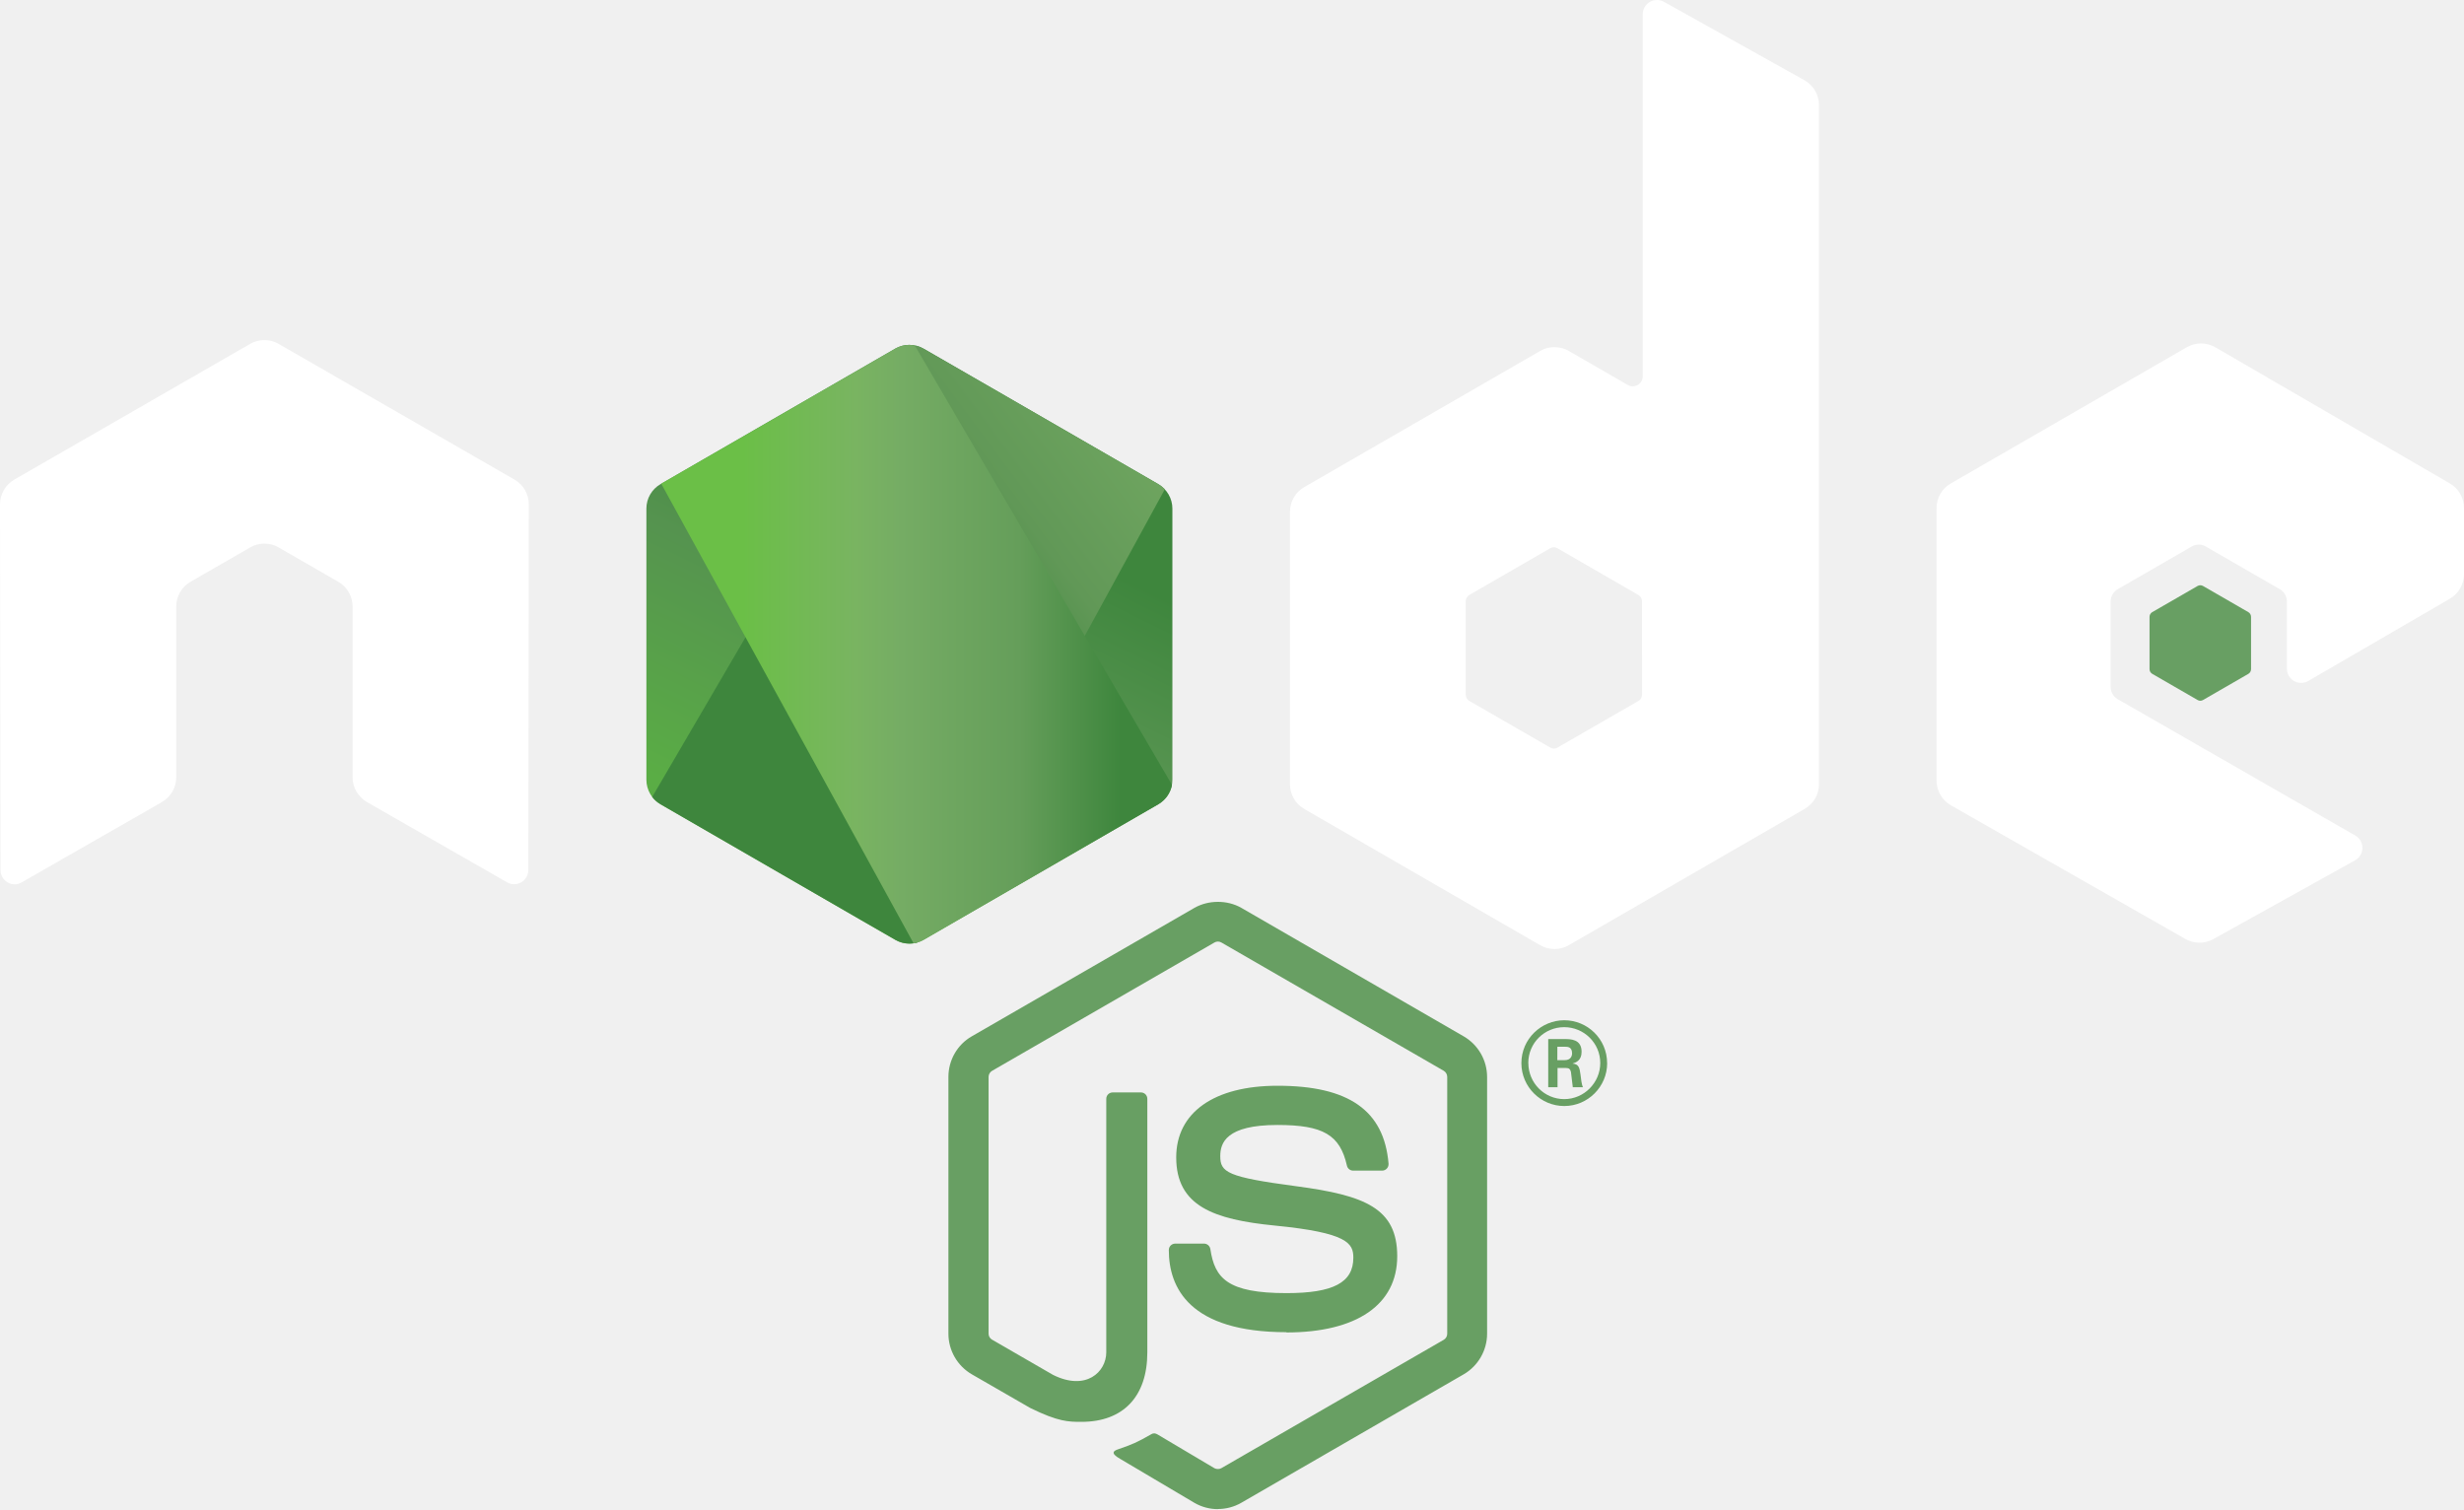
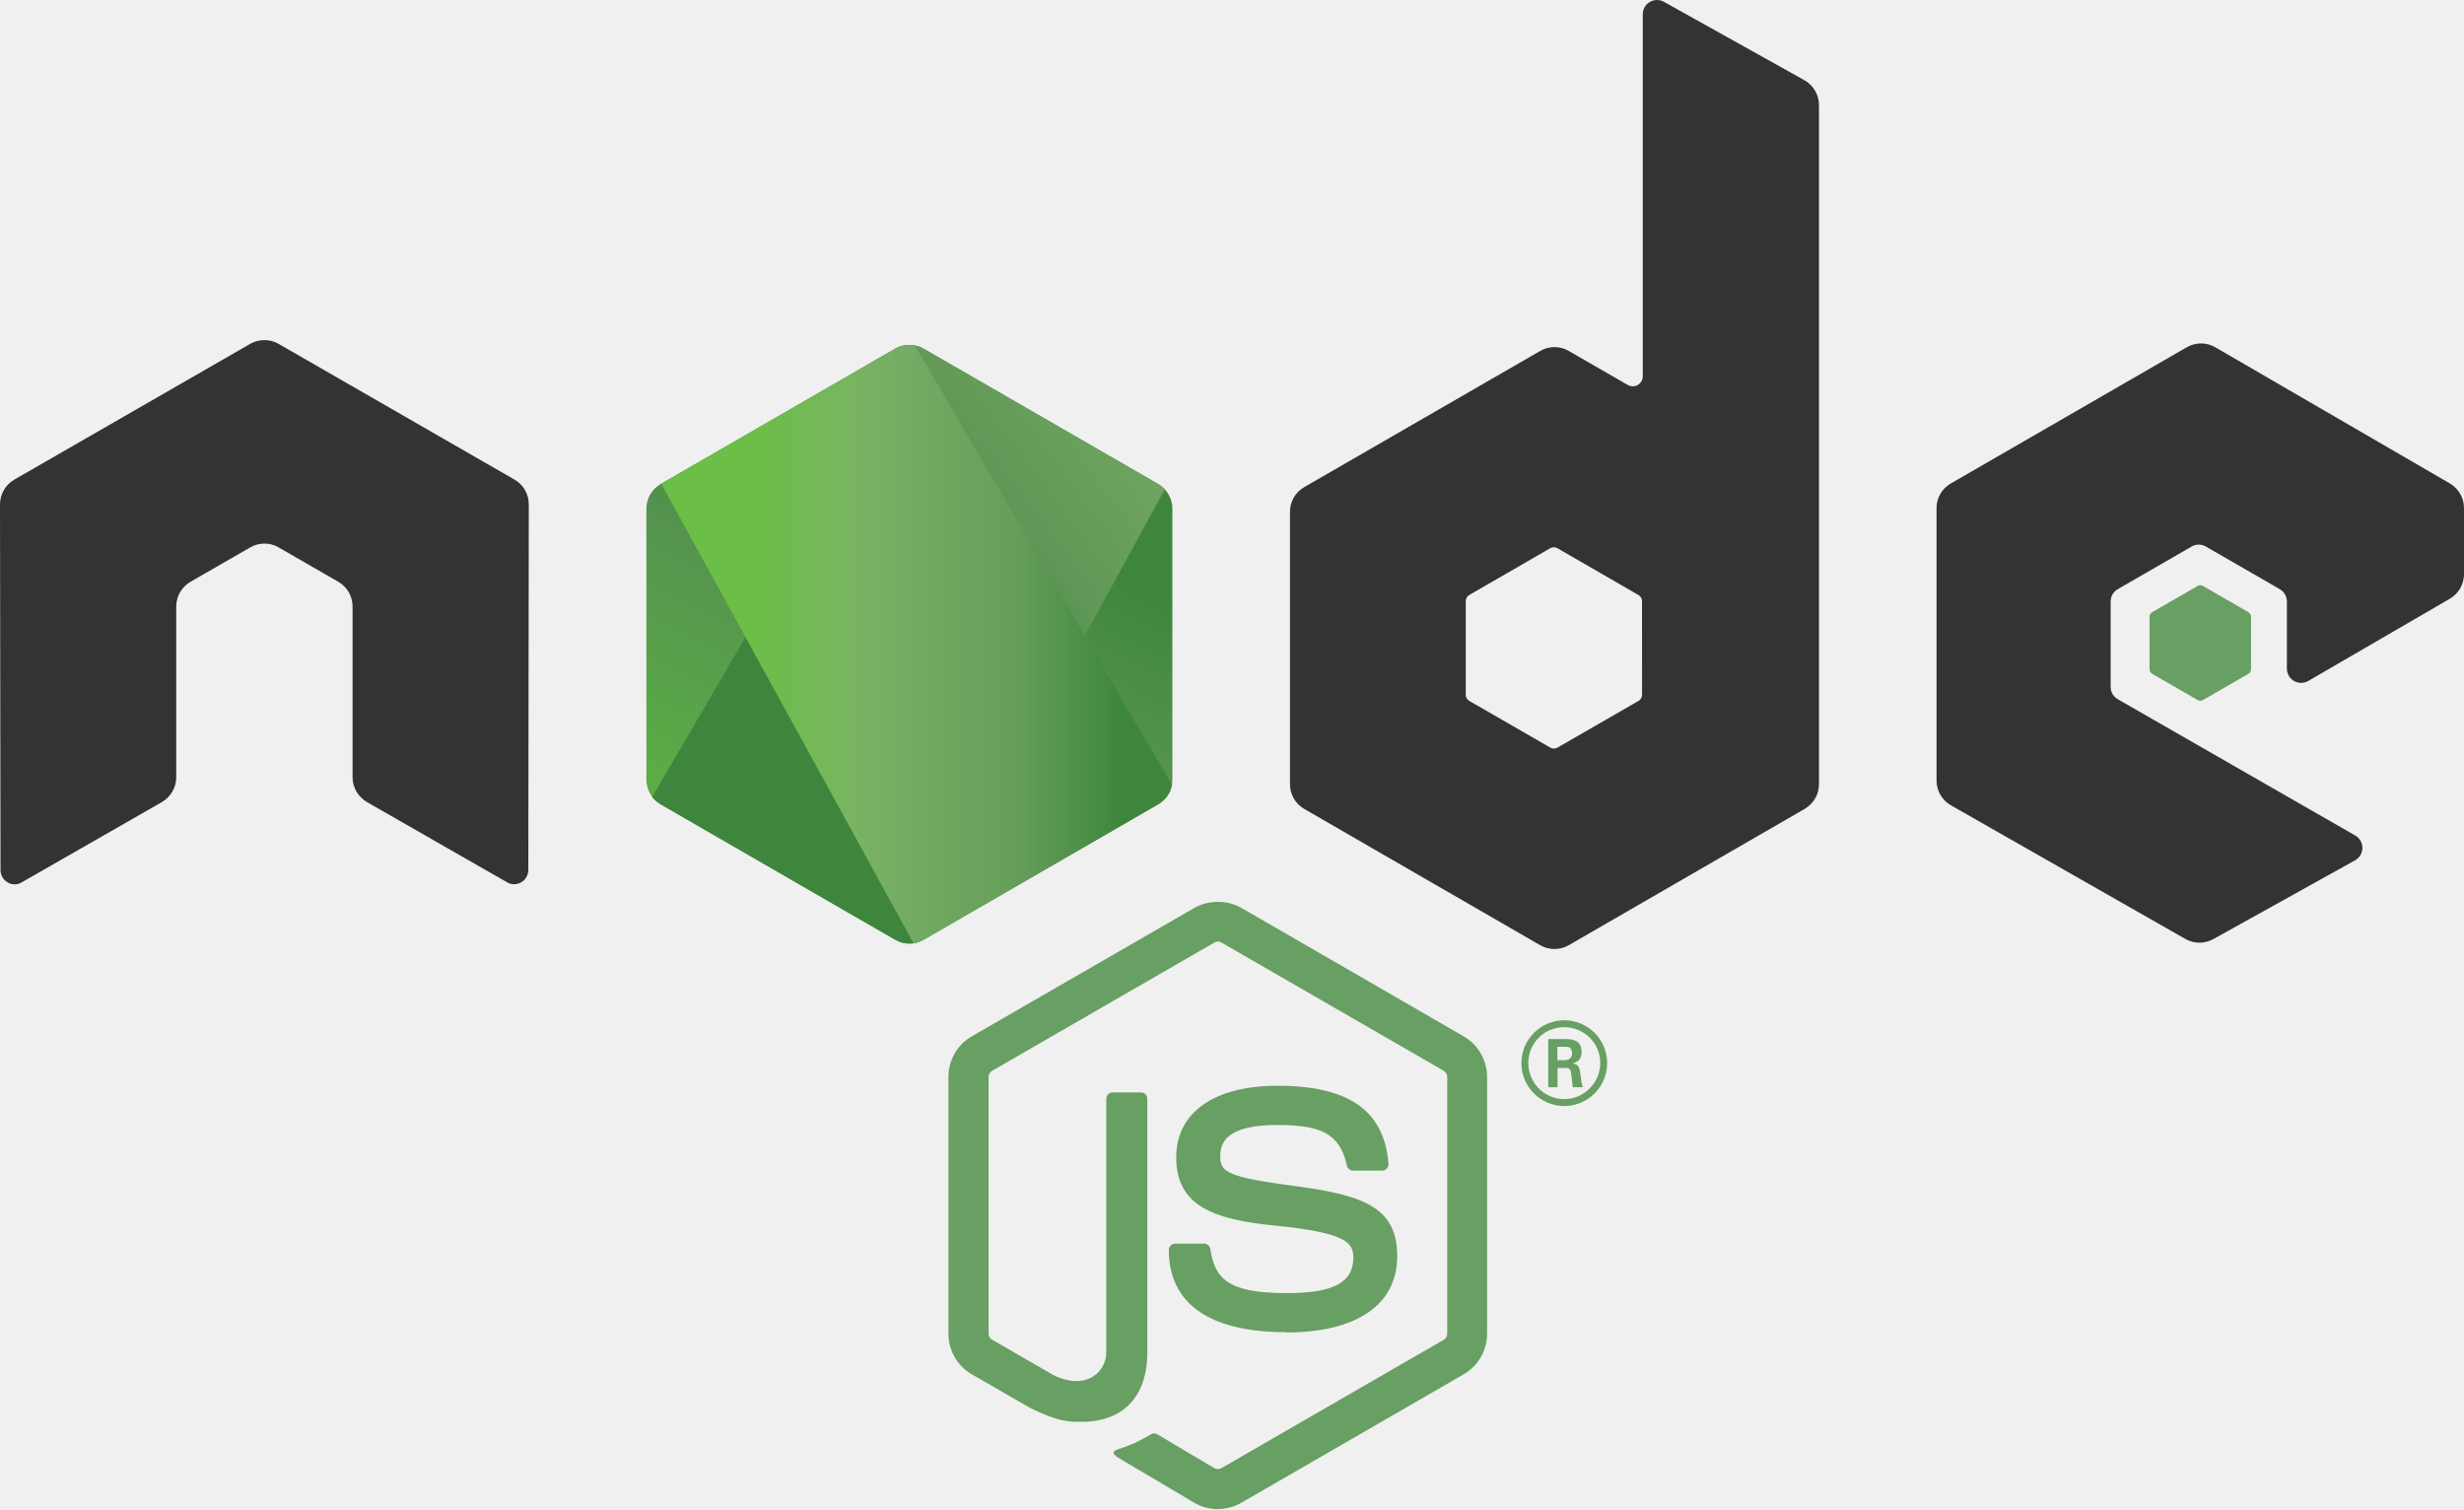
- <svg xmlns="http://www.w3.org/2000/svg" viewBox="0 0 442.37 270.929">
+ <svg xmlns="http://www.w3.org/2000/svg" version="1.2" viewBox="0 0 442.37 270.929">
  <defs>
+     <clipPath id="a">
+       <path d="M239.03 226.605l-42.13 24.317c-1.578.91-2.546 2.59-2.546 4.406v48.668c0 1.817.968 3.496 2.546 4.406l42.133 24.336c1.575.907 3.517.907 5.09 0l42.126-24.336c1.57-.91 2.54-2.59 2.54-4.406v-48.668c0-1.816-.97-3.496-2.55-4.406l-42.12-24.317c-.79-.453-1.67-.68-2.55-.68-.88 0-1.76.227-2.55.68" />
+     </clipPath>
    <linearGradient id="b" x1="-.348" x2="1.251" gradientTransform="rotate(116.114 53.1 202.97) scale(86.48)" gradientUnits="userSpaceOnUse">
-       <stop offset=".3" stop-color="#3e863d" />
-       <stop offset=".5" stop-color="#55934f" />
-       <stop offset=".8" stop-color="#5aad45" />
+       <stop offset=".3" stop-color="#3E863D" />
+       <stop offset=".5" stop-color="#55934F" />
+       <stop offset=".8" stop-color="#5AAD45" />
    </linearGradient>
+     <clipPath id="c">
+       <path d="M195.398 307.086c.403.523.907.976 1.5 1.316l36.14 20.875 6.02 3.46c.9.52 1.926.74 2.934.665.336-.027.672-.09 1-.183l44.434-81.36c-.34-.37-.738-.68-1.184-.94l-27.586-15.93-14.582-8.39c-.414-.24-.863-.41-1.32-.53zm0 0" />
+     </clipPath>
    <linearGradient id="d" x1="-.456" x2=".582" gradientTransform="rotate(-36.46 550.846 -214.337) scale(132.798)" gradientUnits="userSpaceOnUse">
-       <stop offset=".57" stop-color="#3e863d" />
+       <stop offset=".57" stop-color="#3E863D" />
      <stop offset=".72" stop-color="#619857" />
-       <stop offset="1" stop-color="#76ac64" />
+       <stop offset="1" stop-color="#76AC64" />
    </linearGradient>
+     <clipPath id="e">
+       <path d="M241.066 225.953c-.707.07-1.398.29-2.035.652l-42.01 24.247 45.3 82.51c.63-.09 1.25-.3 1.81-.624l42.13-24.336c1.3-.754 2.19-2.03 2.46-3.476l-46.18-78.89c-.34-.067-.68-.102-1.03-.102-.14 0-.28.007-.42.02" />
+     </clipPath>
    <linearGradient id="f" x1=".043" x2=".984" gradientTransform="translate(192.862 279.652) scale(97.417)" gradientUnits="userSpaceOnUse">
-       <stop offset=".16" stop-color="#6bbf47" />
-       <stop offset=".38" stop-color="#79b461" />
-       <stop offset=".47" stop-color="#75ac64" />
-       <stop offset=".7" stop-color="#659e5a" />
-       <stop offset=".9" stop-color="#3e863d" />
+       <stop offset=".16" stop-color="#6BBF47" />
+       <stop offset=".38" stop-color="#79B461" />
+       <stop offset=".47" stop-color="#75AC64" />
+       <stop offset=".7" stop-color="#659E5A" />
+       <stop offset=".9" stop-color="#3E863D" />
    </linearGradient>
-     <clipPath id="a">
-       <path d="M239.03 226.605l-42.13 24.317a5.085 5.085 0 00-2.546 4.406v48.668c0 1.817.968 3.496 2.546 4.406l42.133 24.336a5.1 5.1 0 005.09 0l42.126-24.336a5.096 5.096 0 002.54-4.406v-48.668c0-1.816-.97-3.496-2.55-4.406l-42.12-24.317a5.123 5.123 0 00-5.1 0" />
-     </clipPath>
-     <clipPath id="c">
-       <path d="M195.398 307.086c.403.523.907.976 1.5 1.316l36.14 20.875 6.02 3.46c.9.52 1.926.74 2.934.665.336-.027.672-.09 1-.183l44.434-81.36c-.34-.37-.738-.68-1.184-.94l-27.586-15.93-14.582-8.39a5.318 5.318 0 00-1.32-.53zm0 0" />
-     </clipPath>
-     <clipPath id="e">
-       <path d="M241.066 225.953a5.14 5.14 0 00-2.035.652l-42.01 24.247 45.3 82.51c.63-.09 1.25-.3 1.81-.624l42.13-24.336a5.105 5.105 0 002.46-3.476l-46.18-78.89a5.29 5.29 0 00-1.03-.102c-.14 0-.28.007-.42.02" />
-     </clipPath>
  </defs>
-   <path fill="#689f63" d="M218.647 270.93c-1.46 0-2.91-.383-4.19-1.12l-13.337-7.896c-1.992-1.114-1.02-1.508-.363-1.735 2.656-.93 3.195-1.14 6.03-2.75.298-.17.688-.11.993.07l10.246 6.08c.37.2.895.2 1.238 0l39.95-23.06c.37-.21.61-.64.61-1.08v-46.1c0-.46-.24-.87-.618-1.1l-39.934-23.04c-.37-.22-.86-.22-1.23 0l-39.926 23.04c-.387.22-.633.65-.633 1.09v46.1c0 .44.24.86.62 1.07l10.94 6.32c5.94 2.97 9.57-.53 9.57-4.05v-45.5c0-.65.51-1.15 1.16-1.15h5.06c.63 0 1.15.5 1.15 1.15v45.52c0 7.92-4.32 12.47-11.83 12.47-2.31 0-4.13 0-9.21-2.5l-10.48-6.04a8.447 8.447 0 01-4.19-7.29v-46.1c0-3 1.6-5.8 4.19-7.28l39.99-23.07c2.53-1.43 5.89-1.43 8.4 0l39.94 23.08a8.428 8.428 0 014.19 7.28v46.1c0 2.99-1.61 5.78-4.19 7.28l-39.94 23.07a8.397 8.397 0 01-4.21 1.12" />
-   <path fill="#689f63" d="M230.987 239.164c-17.48 0-21.145-8.024-21.145-14.754 0-.64.516-1.15 1.157-1.15h5.16c.57 0 1.05.415 1.14.978.78 5.258 3.1 7.91 13.67 7.91 8.42 0 12-1.902 12-6.367 0-2.57-1.02-4.48-14.1-5.76-10.94-1.08-17.7-3.49-17.7-12.24 0-8.06 6.8-12.86 18.19-12.86 12.79 0 19.13 4.44 19.93 13.98a1.164 1.164 0 01-1.16 1.26h-5.19c-.54 0-1.01-.38-1.12-.9-1.25-5.53-4.27-7.3-12.48-7.3-9.19 0-10.26 3.2-10.26 5.6 0 2.91 1.26 3.76 13.66 5.4 12.28 1.63 18.11 3.93 18.11 12.56 0 8.7-7.26 13.69-19.92 13.69m48.66-48.89h1.34c1.1 0 1.31-.77 1.31-1.22 0-1.18-.81-1.18-1.26-1.18h-1.38zm-1.63-3.78h2.97c1.02 0 3.02 0 3.02 2.28 0 1.59-1.02 1.92-1.63 2.12 1.19.08 1.27.86 1.43 1.96.08.69.21 1.88.45 2.28h-1.83c-.05-.4-.33-2.6-.33-2.72-.12-.49-.29-.73-.9-.73h-1.51v3.46h-1.67zm-3.57 4.3c0 3.58 2.89 6.48 6.44 6.48 3.58 0 6.47-2.96 6.47-6.48 0-3.59-2.93-6.44-6.48-6.44-3.5 0-6.44 2.81-6.44 6.43m14.16.03c0 4.24-3.47 7.7-7.7 7.7-4.2 0-7.7-3.42-7.7-7.7 0-4.36 3.58-7.7 7.7-7.7 4.15 0 7.69 3.35 7.69 7.7" />
-   <path fill="#fff" fill-rule="evenodd" d="M94.936 90.55c0-1.84-.97-3.53-2.558-4.445l-42.356-24.37a4.946 4.946 0 00-2.328-.67h-.438c-.812.03-1.613.25-2.34.67L2.562 86.105A5.154 5.154 0 000 90.555l.093 65.64c0 .91.47 1.76 1.27 2.21.78.48 1.76.48 2.54 0l25.18-14.42c1.59-.946 2.56-2.618 2.56-4.44V108.88a5.1 5.1 0 012.555-4.43l10.72-6.174a5.086 5.086 0 012.56-.688c.876 0 1.77.226 2.544.687l10.715 6.172c1.586.91 2.56 2.6 2.56 4.43v30.663c0 1.82.983 3.5 2.565 4.44l25.164 14.41a2.5 2.5 0 002.56 0 2.568 2.568 0 001.268-2.21zm199.868 34.176c0 .457-.243.88-.64 1.106l-14.548 8.386a1.282 1.282 0 01-1.277 0l-14.55-8.386c-.4-.227-.64-.65-.64-1.106V107.93c0-.458.24-.88.63-1.11l14.54-8.4c.4-.23.89-.23 1.29 0l14.55 8.4c.4.23.64.652.64 1.11zM298.734.324a2.568 2.568 0 00-2.544.027c-.78.46-1.262 1.3-1.262 2.21v65a1.788 1.788 0 01-2.684 1.55L281.634 63a5.108 5.108 0 00-5.112 0l-42.37 24.453a5.105 5.105 0 00-2.56 4.42v48.92c0 1.83.977 3.51 2.56 4.43l42.37 24.47c1.582.91 3.53.91 5.117 0l42.37-24.48c1.58-.92 2.56-2.6 2.56-4.43V18.863a5.128 5.128 0 00-2.63-4.47zm141.093 107.164a5.116 5.116 0 002.543-4.422V91.21c0-1.824-.97-3.507-2.547-4.425l-42.1-24.44a5.113 5.113 0 00-5.13 0l-42.36 24.45c-1.59.92-2.56 2.6-2.56 4.43v48.9c0 1.84.99 3.54 2.58 4.45l42.09 23.99c1.55.89 3.45.9 5.02.03l25.46-14.15c.8-.45 1.31-1.3 1.31-2.22 0-.92-.49-1.78-1.29-2.23l-42.62-24.46c-.8-.45-1.29-1.3-1.29-2.21v-15.34c0-.916.48-1.76 1.28-2.216l13.26-7.65c.79-.46 1.76-.46 2.55 0l13.27 7.65c.79.45 1.28 1.3 1.28 2.21v12.06c0 .91.49 1.76 1.28 2.22.79.45 1.77.45 2.56-.01zm0 0" />
-   <path fill="#689f63" fill-rule="evenodd" d="M394.538 105.2a.97.97 0 01.98 0l8.13 4.69c.304.176.49.5.49.85v9.39c0 .35-.186.674-.49.85l-8.13 4.69a.97.97 0 01-.98 0l-8.125-4.69a.979.979 0 01-.5-.85v-9.39c0-.35.18-.674.49-.85zm0 0" />
+   <path fill="#689f63" d="M218.647 270.93c-1.46 0-2.91-.383-4.19-1.12l-13.337-7.896c-1.992-1.114-1.02-1.508-.363-1.735 2.656-.93 3.195-1.14 6.03-2.75.298-.17.688-.11.993.07l10.246 6.08c.37.2.895.2 1.238 0l39.95-23.06c.37-.21.61-.64.61-1.08v-46.1c0-.46-.24-.87-.618-1.1l-39.934-23.04c-.37-.22-.86-.22-1.23 0l-39.926 23.04c-.387.22-.633.65-.633 1.09v46.1c0 .44.24.86.62 1.07l10.94 6.32c5.94 2.97 9.57-.53 9.57-4.05v-45.5c0-.65.51-1.15 1.16-1.15h5.06c.63 0 1.15.5 1.15 1.15v45.52c0 7.92-4.32 12.47-11.83 12.47-2.31 0-4.13 0-9.21-2.5l-10.48-6.04c-2.59-1.5-4.19-4.3-4.19-7.29v-46.1c0-3 1.6-5.8 4.19-7.28l39.99-23.07c2.53-1.43 5.89-1.43 8.4 0l39.94 23.08c2.58 1.49 4.19 4.28 4.19 7.28v46.1c0 2.99-1.61 5.78-4.19 7.28l-39.94 23.07c-1.28.74-2.73 1.12-4.21 1.12" />
+   <path fill="#689f63" d="M230.987 239.164c-17.48 0-21.145-8.024-21.145-14.754 0-.64.516-1.15 1.157-1.15h5.16c.57 0 1.05.415 1.14.978.78 5.258 3.1 7.91 13.67 7.91 8.42 0 12-1.902 12-6.367 0-2.57-1.02-4.48-14.1-5.76-10.94-1.08-17.7-3.49-17.7-12.24 0-8.06 6.8-12.86 18.19-12.86 12.79 0 19.13 4.44 19.93 13.98.03.33-.09.65-.31.89-.22.23-.53.37-.85.37h-5.19c-.54 0-1.01-.38-1.12-.9-1.25-5.53-4.27-7.3-12.48-7.3-9.19 0-10.26 3.2-10.26 5.6 0 2.91 1.26 3.76 13.66 5.4 12.28 1.63 18.11 3.93 18.11 12.56 0 8.7-7.26 13.69-19.92 13.69m48.66-48.89h1.34c1.1 0 1.31-.77 1.31-1.22 0-1.18-.81-1.18-1.26-1.18h-1.38zm-1.63-3.78h2.97c1.02 0 3.02 0 3.02 2.28 0 1.59-1.02 1.92-1.63 2.12 1.19.08 1.27.86 1.43 1.96.08.69.21 1.88.45 2.28h-1.83c-.05-.4-.33-2.6-.33-2.72-.12-.49-.29-.73-.9-.73h-1.51v3.46h-1.67zm-3.57 4.3c0 3.58 2.89 6.48 6.44 6.48 3.58 0 6.47-2.96 6.47-6.48 0-3.59-2.93-6.44-6.48-6.44-3.5 0-6.44 2.81-6.44 6.43m14.16.03c0 4.24-3.47 7.7-7.7 7.7-4.2 0-7.7-3.42-7.7-7.7 0-4.36 3.58-7.7 7.7-7.7 4.15 0 7.69 3.35 7.69 7.7" />
+   <path fill="#333" fill-rule="evenodd" d="M94.936 90.55c0-1.84-.97-3.53-2.558-4.445l-42.356-24.37c-.715-.42-1.516-.64-2.328-.67h-.438c-.812.03-1.613.25-2.34.67L2.562 86.105C.984 87.025 0 88.715 0 90.555l.093 65.64c0 .91.47 1.76 1.27 2.21.78.48 1.76.48 2.54 0l25.18-14.42c1.59-.946 2.56-2.618 2.56-4.44V108.88c0-1.83.97-3.52 2.555-4.43l10.72-6.174c.796-.46 1.67-.688 2.56-.688.876 0 1.77.226 2.544.687l10.715 6.172c1.586.91 2.56 2.6 2.56 4.43v30.663c0 1.82.983 3.5 2.565 4.44l25.164 14.41c.79.47 1.773.47 2.56 0 .776-.45 1.268-1.3 1.268-2.21zm199.868 34.176c0 .457-.243.88-.64 1.106l-14.548 8.386c-.395.227-.883.227-1.277 0l-14.55-8.386c-.4-.227-.64-.65-.64-1.106V107.93c0-.458.24-.88.63-1.11l14.54-8.4c.4-.23.89-.23 1.29 0l14.55 8.4c.4.23.64.652.64 1.11zM298.734.324c-.794-.442-1.76-.43-2.544.027-.78.46-1.262 1.3-1.262 2.21v65c0 .64-.34 1.23-.894 1.55-.55.32-1.235.32-1.79 0L281.634 63c-1.58-.914-3.526-.914-5.112 0l-42.37 24.453c-1.583.91-2.56 2.6-2.56 4.42v48.92c0 1.83.977 3.51 2.56 4.43l42.37 24.47c1.582.91 3.53.91 5.117 0l42.37-24.48c1.58-.92 2.56-2.6 2.56-4.43V18.863c0-1.856-1.01-3.563-2.63-4.47zm141.093 107.164c1.574-.914 2.543-2.602 2.543-4.422V91.21c0-1.824-.97-3.507-2.547-4.425l-42.1-24.44c-1.59-.92-3.54-.92-5.13 0l-42.36 24.45c-1.59.92-2.56 2.6-2.56 4.43v48.9c0 1.84.99 3.54 2.58 4.45l42.09 23.99c1.55.89 3.45.9 5.02.03l25.46-14.15c.8-.45 1.31-1.3 1.31-2.22 0-.92-.49-1.78-1.29-2.23l-42.62-24.46c-.8-.45-1.29-1.3-1.29-2.21v-15.34c0-.916.48-1.76 1.28-2.216l13.26-7.65c.79-.46 1.76-.46 2.55 0l13.27 7.65c.79.45 1.28 1.3 1.28 2.21v12.06c0 .91.49 1.76 1.28 2.22.79.45 1.77.45 2.56-.01zm0 0" />
+   <path fill="#689f63" fill-rule="evenodd" d="M394.538 105.2c.3-.177.676-.177.98 0l8.13 4.69c.304.176.49.5.49.85v9.39c0 .35-.186.674-.49.85l-8.13 4.69c-.304.177-.68.177-.98 0l-8.125-4.69c-.31-.176-.5-.5-.5-.85v-9.39c0-.35.18-.674.49-.85zm0 0" />
  <g clip-path="url(#a)" transform="translate(-78.306 -164.016)">
    <path fill="url(#b)" d="M331.363 246.793l-118.715-58.19-60.87 124.174L270.49 370.97zm0 0" />
  </g>
  <g clip-path="url(#c)" transform="translate(-78.306 -164.016)">
    <path fill="url(#d)" d="M144.07 264.004l83.825 113.453 110.86-81.906-83.83-113.45zm0 0" />
  </g>
  <g clip-path="url(#e)" transform="translate(-78.306 -164.016)">
    <path fill="url(#f)" d="M197.02 225.934v107.43h91.683v-107.43zm0 0" />
  </g>
</svg>
